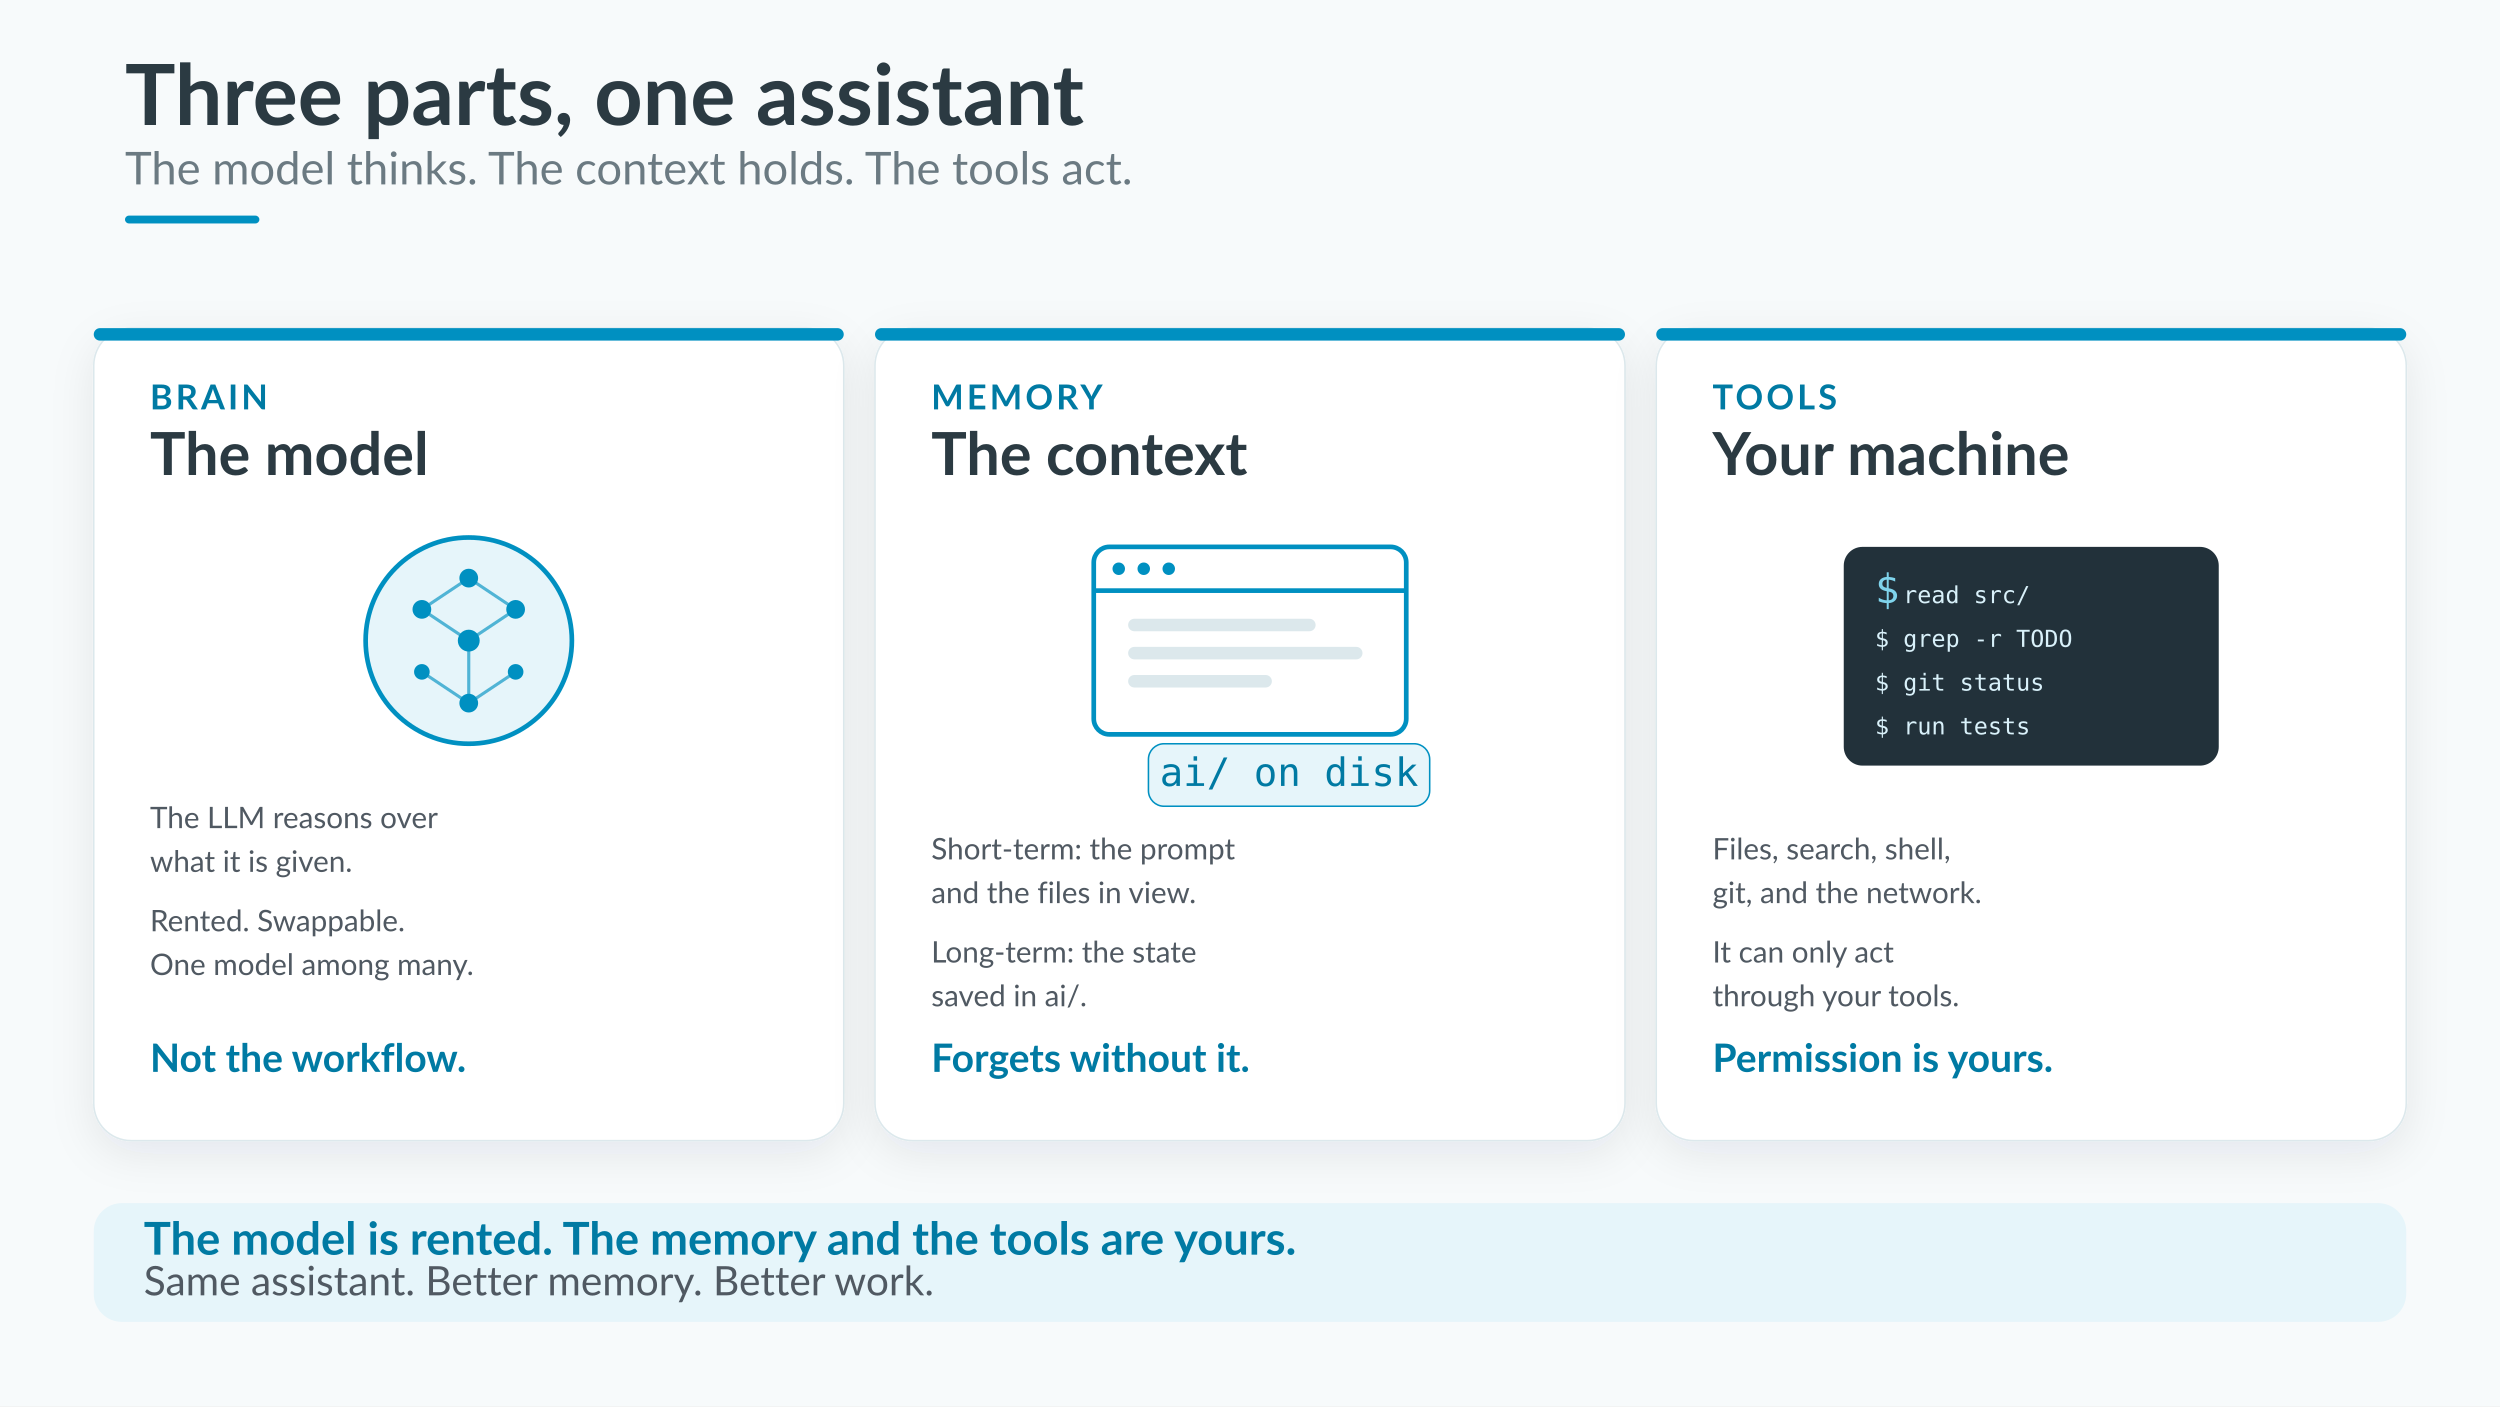
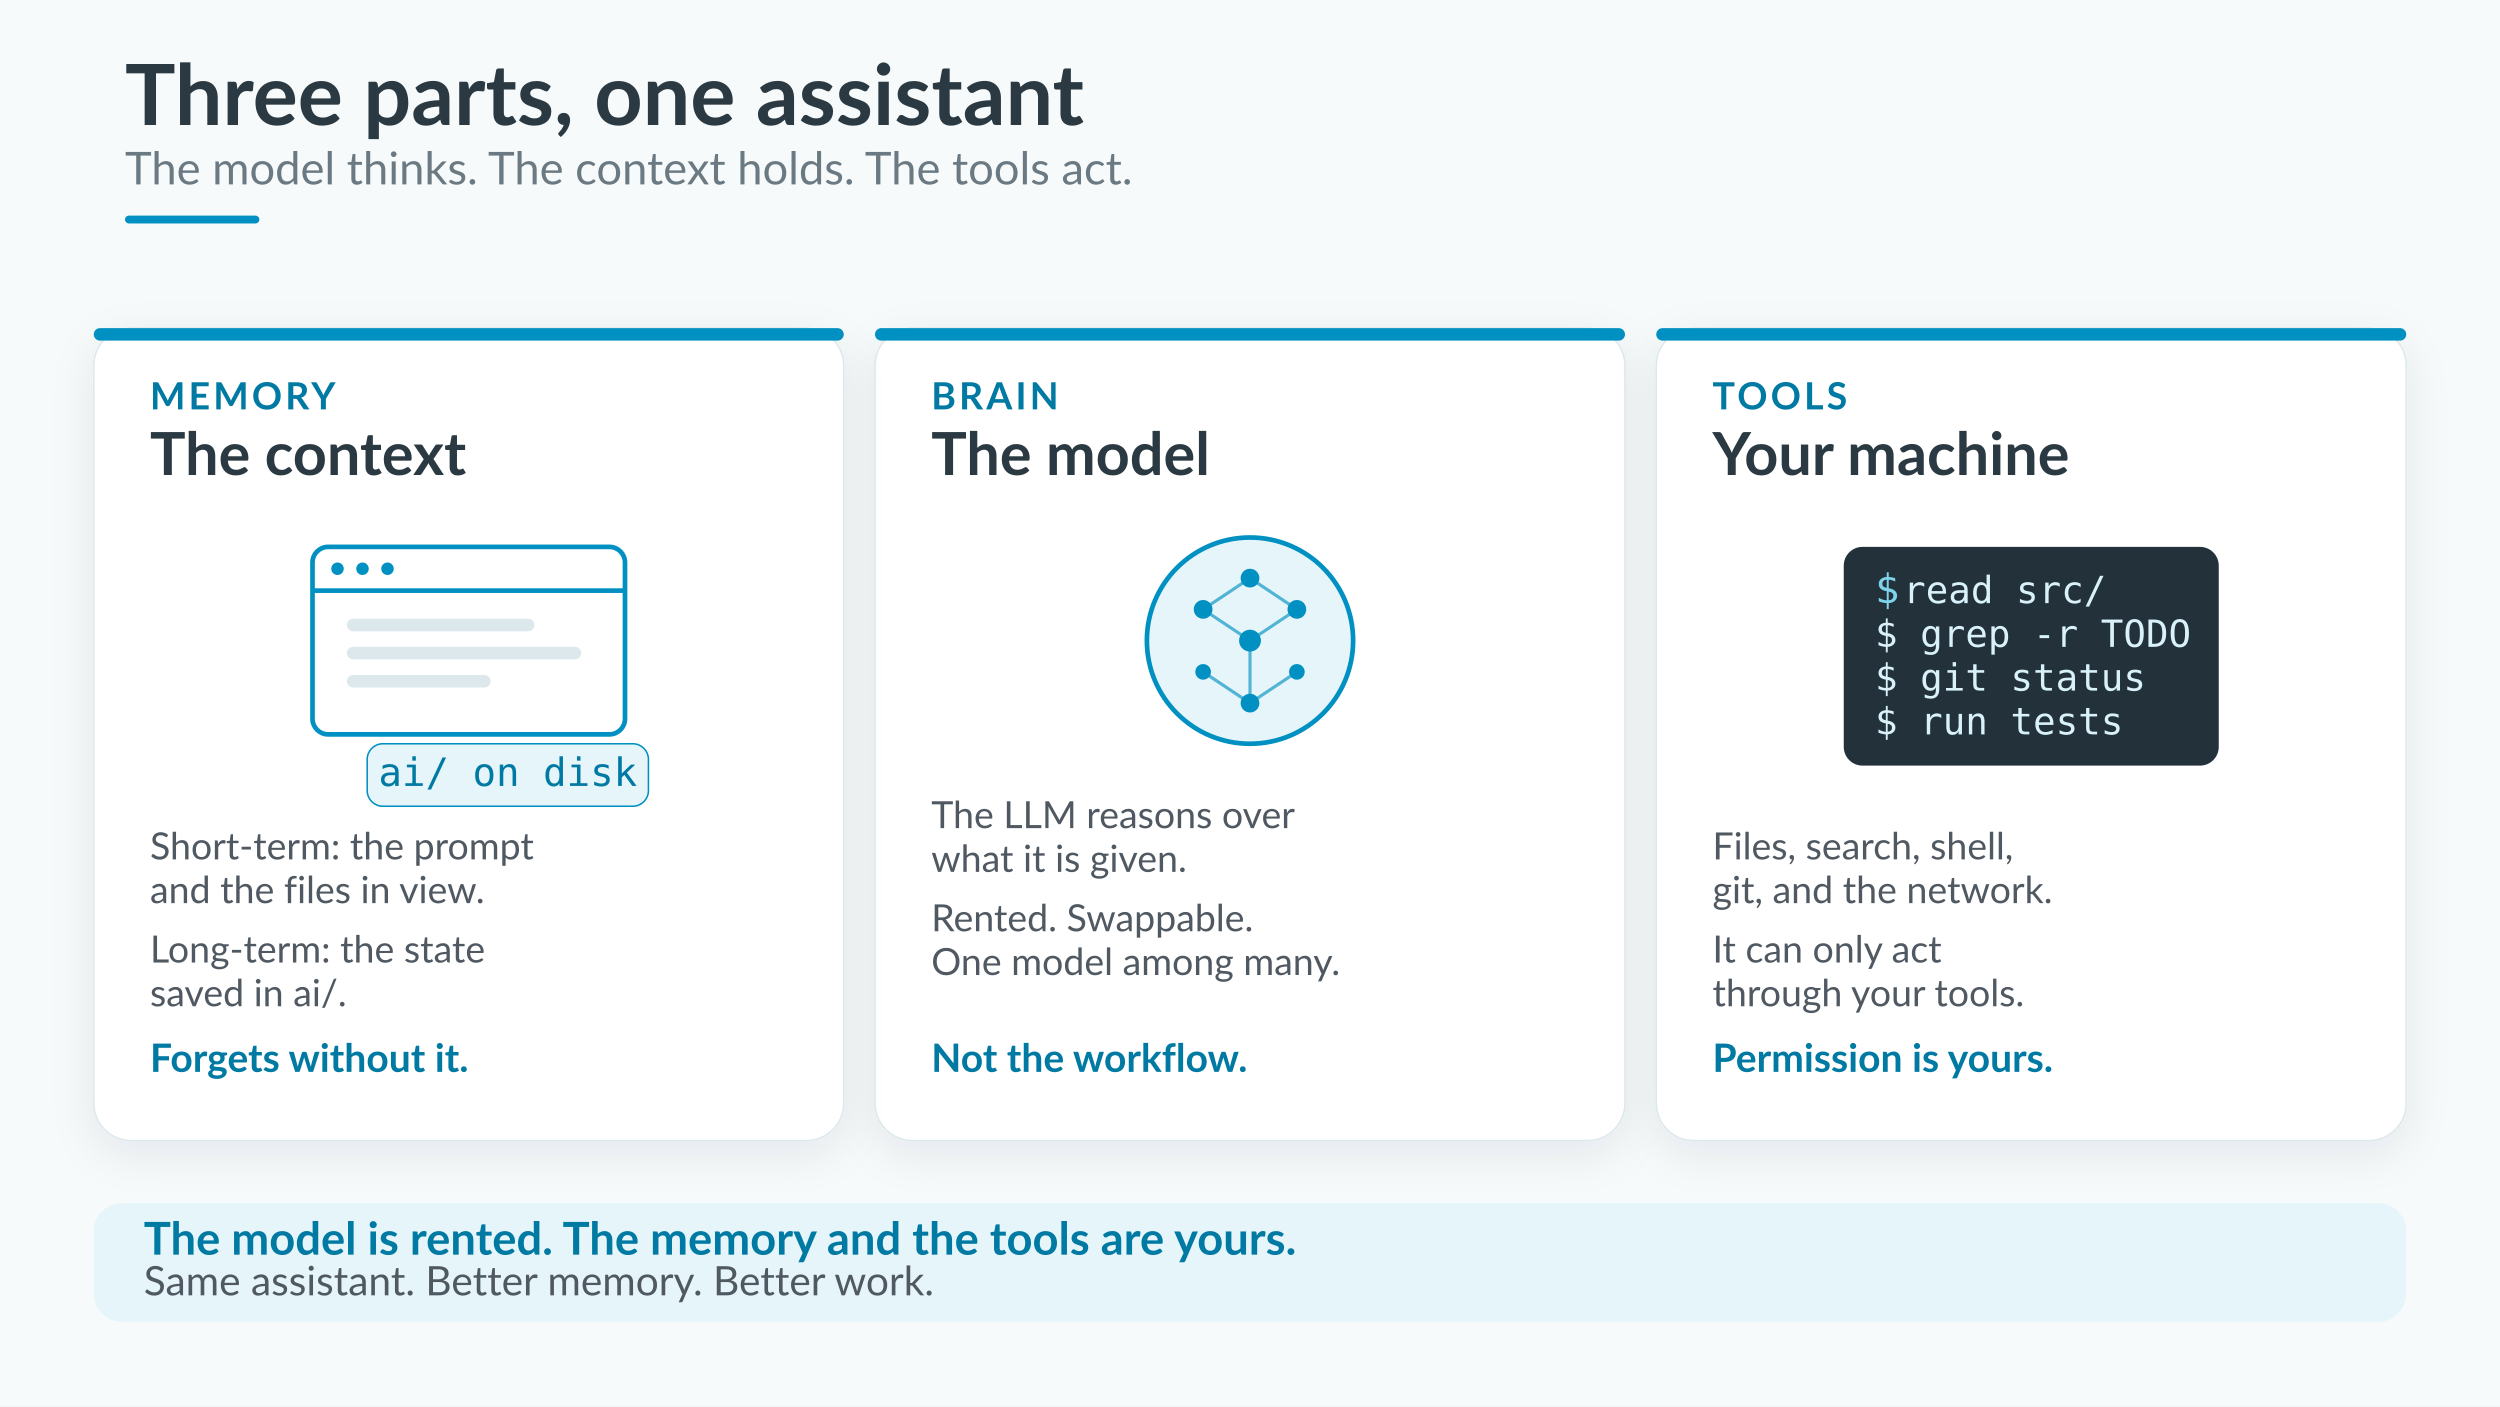
<svg xmlns="http://www.w3.org/2000/svg" viewBox="0 0 1600 900" width="1600" height="900" role="img" aria-labelledby="title desc">
  <style>
    text[font-size="42"] { font-size: 54px; }
    text[font-size="30"] { font-size: 38px; }
    text[font-size="28"] { font-size: 36px; }
    text[font-size="25"] { font-size: 33px; }
    text[font-size="24"] { font-size: 32px; }
    text[font-size="23"] { font-size: 31px; }
    text[font-size="21"] { font-size: 29px; }
    text[font-size="20"] { font-size: 28px; }
    text[font-size="19"] { font-size: 27px; }
    text[font-size="18"] { font-size: 26px; }
    text[font-size="17"] { font-size: 25px; }
    text[font-size="16"] { font-size: 24px; }
-     text[font-size="15"] { font-size: 23px; }
-     text[font-size="14"] { font-size: 22px; }
+     text[font-size="15"] { font-size: 24px; }
+     text[font-size="14"] { font-size: 24px; }
  </style>
  <defs>
    <filter id="shadow" x="-15%" y="-15%" width="130%" height="130%">
      <feDropShadow dx="0" dy="8" stdDeviation="14" flood-color="#22313A" flood-opacity="0.08" />
    </filter>
    <marker id="arrow" viewBox="0 0 10 10" refX="9" refY="5" markerWidth="6" markerHeight="6" orient="auto-start-reverse">
      <path d="M 0 0 L 10 5 L 0 10 z" fill="#0090C1" />
    </marker>
  </defs>
  <rect width="1600" height="900" fill="#F7FAFB" />
  <text x="80" y="80" font-family="Lato, Arial, sans-serif" font-size="42" font-weight="700" fill="#2B3A42">Three parts, one assistant</text>
  <text x="80" y="118" font-family="Lato, Arial, sans-serif" font-size="21" fill="#6B7A82">The model thinks. The context holds. The tools act.</text>
  <rect x="80" y="138" width="86" height="5" rx="2.5" fill="#0090C1" />
-   <rect x="60" y="210" width="480" height="520" rx="24" fill="#FFFFFF" stroke="#DCE8EC" filter="url(#shadow)" />
-   <rect x="60" y="210" width="480" height="8" rx="4" fill="#0090C1" />
-   <text x="96" y="262" font-family="Lato, Arial, sans-serif" font-size="14" font-weight="700" fill="#007AA3" letter-spacing="2">BRAIN</text>
-   <text x="96" y="304" font-family="Lato, Arial, sans-serif" font-size="30" font-weight="700" fill="#2B3A42">The model</text>
-   <circle cx="300" cy="410" r="66" fill="#E6F5FA" stroke="#0090C1" stroke-width="3" />
-   <g stroke="#0090C1" stroke-width="2" opacity="0.65">
-     <line x1="270" y1="390" x2="300" y2="370" />
-     <line x1="300" y1="370" x2="330" y2="390" />
-     <line x1="270" y1="390" x2="300" y2="410" />
-     <line x1="300" y1="410" x2="330" y2="390" />
-     <line x1="300" y1="410" x2="300" y2="450" />
-     <line x1="300" y1="450" x2="330" y2="430" />
-     <line x1="300" y1="450" x2="270" y2="430" />
+   <g transform="translate(500 0)">
+     <rect x="60" y="210" width="480" height="520" rx="24" fill="#FFFFFF" stroke="#DCE8EC" filter="url(#shadow)" />
+     <rect x="60" y="210" width="480" height="8" rx="4" fill="#0090C1" />
+     <text x="96" y="262" font-family="Lato, Arial, sans-serif" font-size="14" font-weight="700" fill="#007AA3" letter-spacing="2">BRAIN</text>
+     <text x="96" y="304" font-family="Lato, Arial, sans-serif" font-size="30" font-weight="700" fill="#2B3A42">The model</text>
+     <circle cx="300" cy="410" r="66" fill="#E6F5FA" stroke="#0090C1" stroke-width="3" />
+     <g stroke="#0090C1" stroke-width="2" opacity="0.65">
+       <line x1="270" y1="390" x2="300" y2="370" />
+       <line x1="300" y1="370" x2="330" y2="390" />
+       <line x1="270" y1="390" x2="300" y2="410" />
+       <line x1="300" y1="410" x2="330" y2="390" />
+       <line x1="300" y1="410" x2="300" y2="450" />
+       <line x1="300" y1="450" x2="330" y2="430" />
+       <line x1="300" y1="450" x2="270" y2="430" />
+     </g>
+     <g fill="#0090C1">
+       <circle cx="270" cy="390" r="6" />
+       <circle cx="300" cy="370" r="6" />
+       <circle cx="330" cy="390" r="6" />
+       <circle cx="300" cy="410" r="7" />
+       <circle cx="300" cy="450" r="6" />
+       <circle cx="270" cy="430" r="5" />
+       <circle cx="330" cy="430" r="5" />
+     </g>
+     <g font-family="Lato, Arial, sans-serif" font-size="24" fill="#505962">
+       <text x="96" y="530">The LLM reasons over</text>
+       <text x="96" y="558">what it is given.</text>
+       <text x="96" y="596">Rented. Swappable.</text>
+       <text x="96" y="624">One model among many.</text>
+     </g>
+     <text x="96" y="686" font-family="Lato, Arial, sans-serif" font-size="17" font-weight="700" fill="#007AA3">Not the workflow.</text>
  </g>
-   <g fill="#0090C1">
-     <circle cx="270" cy="390" r="6" />
-     <circle cx="300" cy="370" r="6" />
-     <circle cx="330" cy="390" r="6" />
-     <circle cx="300" cy="410" r="7" />
-     <circle cx="300" cy="450" r="6" />
-     <circle cx="270" cy="430" r="5" />
-     <circle cx="330" cy="430" r="5" />
+   <g transform="translate(-500 0)">
+     <rect x="560" y="210" width="480" height="520" rx="24" fill="#FFFFFF" stroke="#DCE8EC" filter="url(#shadow)" />
+     <rect x="560" y="210" width="480" height="8" rx="4" fill="#0090C1" />
+     <text x="596" y="262" font-family="Lato, Arial, sans-serif" font-size="14" font-weight="700" fill="#007AA3" letter-spacing="2">MEMORY</text>
+     <text x="596" y="304" font-family="Lato, Arial, sans-serif" font-size="30" font-weight="700" fill="#2B3A42">The context</text>
+     <rect x="700" y="350" width="200" height="120" rx="10" fill="#FFFFFF" stroke="#0090C1" stroke-width="3" />
+     <line x1="700" y1="378" x2="900" y2="378" stroke="#0090C1" stroke-width="3" />
+     <circle cx="716" cy="364" r="4" fill="#0090C1" />
+     <circle cx="732" cy="364" r="4" fill="#0090C1" />
+     <circle cx="748" cy="364" r="4" fill="#0090C1" />
+     <g fill="#DCE8EC">
+       <rect x="722" y="396" width="120" height="8" rx="4" />
+       <rect x="722" y="414" width="150" height="8" rx="4" />
+       <rect x="722" y="432" width="92" height="8" rx="4" />
+     </g>
+     <rect x="735" y="476" width="180" height="40" rx="10" fill="#E6F5FA" stroke="#0090C1" />
+     <text x="825" y="503" text-anchor="middle" font-family="ui-monospace, SFMono-Regular, Menlo, Consolas, monospace" font-size="17" fill="#007AA3">ai/ on disk</text>
+     <g font-family="Lato, Arial, sans-serif" font-size="24" fill="#505962">
+       <text x="596" y="550">Short-term: the prompt</text>
+       <text x="596" y="578">and the files in view.</text>
+       <text x="596" y="616">Long-term: the state</text>
+       <text x="596" y="644">saved in ai/.</text>
+     </g>
+     <text x="596" y="686" font-family="Lato, Arial, sans-serif" font-size="17" font-weight="700" fill="#007AA3">Forgets without it.</text>
  </g>
-   <g font-family="Lato, Arial, sans-serif" font-size="19" fill="#505962">
-     <text x="96" y="530">The LLM reasons over</text>
-     <text x="96" y="558">what it is given.</text>
-     <text x="96" y="596">Rented. Swappable.</text>
-     <text x="96" y="624">One model among many.</text>
-   </g>
-   <text x="96" y="686" font-family="Lato, Arial, sans-serif" font-size="17" font-weight="700" fill="#007AA3">Not the workflow.</text>
-   <rect x="560" y="210" width="480" height="520" rx="24" fill="#FFFFFF" stroke="#DCE8EC" filter="url(#shadow)" />
-   <rect x="560" y="210" width="480" height="8" rx="4" fill="#0090C1" />
-   <text x="596" y="262" font-family="Lato, Arial, sans-serif" font-size="14" font-weight="700" fill="#007AA3" letter-spacing="2">MEMORY</text>
-   <text x="596" y="304" font-family="Lato, Arial, sans-serif" font-size="30" font-weight="700" fill="#2B3A42">The context</text>
-   <rect x="700" y="350" width="200" height="120" rx="10" fill="#FFFFFF" stroke="#0090C1" stroke-width="3" />
-   <line x1="700" y1="378" x2="900" y2="378" stroke="#0090C1" stroke-width="3" />
-   <circle cx="716" cy="364" r="4" fill="#0090C1" />
-   <circle cx="732" cy="364" r="4" fill="#0090C1" />
-   <circle cx="748" cy="364" r="4" fill="#0090C1" />
-   <g fill="#DCE8EC">
-     <rect x="722" y="396" width="120" height="8" rx="4" />
-     <rect x="722" y="414" width="150" height="8" rx="4" />
-     <rect x="722" y="432" width="92" height="8" rx="4" />
-   </g>
-   <rect x="735" y="476" width="180" height="40" rx="10" fill="#E6F5FA" stroke="#0090C1" />
-   <text x="825" y="503" text-anchor="middle" font-family="ui-monospace, SFMono-Regular, Menlo, Consolas, monospace" font-size="17" fill="#007AA3">ai/ on disk</text>
-   <g font-family="Lato, Arial, sans-serif" font-size="19" fill="#505962">
-     <text x="596" y="550">Short-term: the prompt</text>
-     <text x="596" y="578">and the files in view.</text>
-     <text x="596" y="616">Long-term: the state</text>
-     <text x="596" y="644">saved in ai/.</text>
-   </g>
-   <text x="596" y="686" font-family="Lato, Arial, sans-serif" font-size="17" font-weight="700" fill="#007AA3">Forgets without it.</text>
  <rect x="1060" y="210" width="480" height="520" rx="24" fill="#FFFFFF" stroke="#DCE8EC" filter="url(#shadow)" />
  <rect x="1060" y="210" width="480" height="8" rx="4" fill="#0090C1" />
  <text x="1096" y="262" font-family="Lato, Arial, sans-serif" font-size="14" font-weight="700" fill="#007AA3" letter-spacing="2">TOOLS</text>
  <text x="1096" y="304" font-family="Lato, Arial, sans-serif" font-size="30" font-weight="700" fill="#2B3A42">Your machine</text>
  <rect x="1180" y="350" width="240" height="140" rx="12" fill="#22313A" />
  <text x="1200" y="386" font-family="ui-monospace, SFMono-Regular, Menlo, Consolas, monospace" font-size="18" fill="#7FD4EC">$</text>
-   <g font-family="ui-monospace, SFMono-Regular, Menlo, Consolas, monospace" font-size="15" fill="#D9F1FA">
+   <g font-family="ui-monospace, SFMono-Regular, Menlo, Consolas, monospace" font-size="24" fill="#D9F1FA">
    <text x="1218" y="386">read src/</text>
    <text x="1200" y="414">$ grep -r TODO</text>
    <text x="1200" y="442">$ git status</text>
    <text x="1200" y="470">$ run tests</text>
  </g>
-   <g font-family="Lato, Arial, sans-serif" font-size="19" fill="#505962">
+   <g font-family="Lato, Arial, sans-serif" font-size="24" fill="#505962">
    <text x="1096" y="550">Files, search, shell,</text>
    <text x="1096" y="578">git, and the network.</text>
    <text x="1096" y="616">It can only act</text>
    <text x="1096" y="644">through your tools.</text>
  </g>
  <text x="1096" y="686" font-family="Lato, Arial, sans-serif" font-size="17" font-weight="700" fill="#007AA3">Permission is yours.</text>
  <rect x="60" y="770" width="1480" height="76" rx="18" fill="#E6F5FA" />
  <text x="92" y="803" font-family="Lato, Arial, sans-serif" font-size="21" font-weight="700" fill="#007AA3">The model is rented. The memory and the tools are yours.</text>
  <text x="92" y="829" font-family="Lato, Arial, sans-serif" font-size="18" fill="#505962">Same assistant. Better memory. Better work.</text>
</svg>
